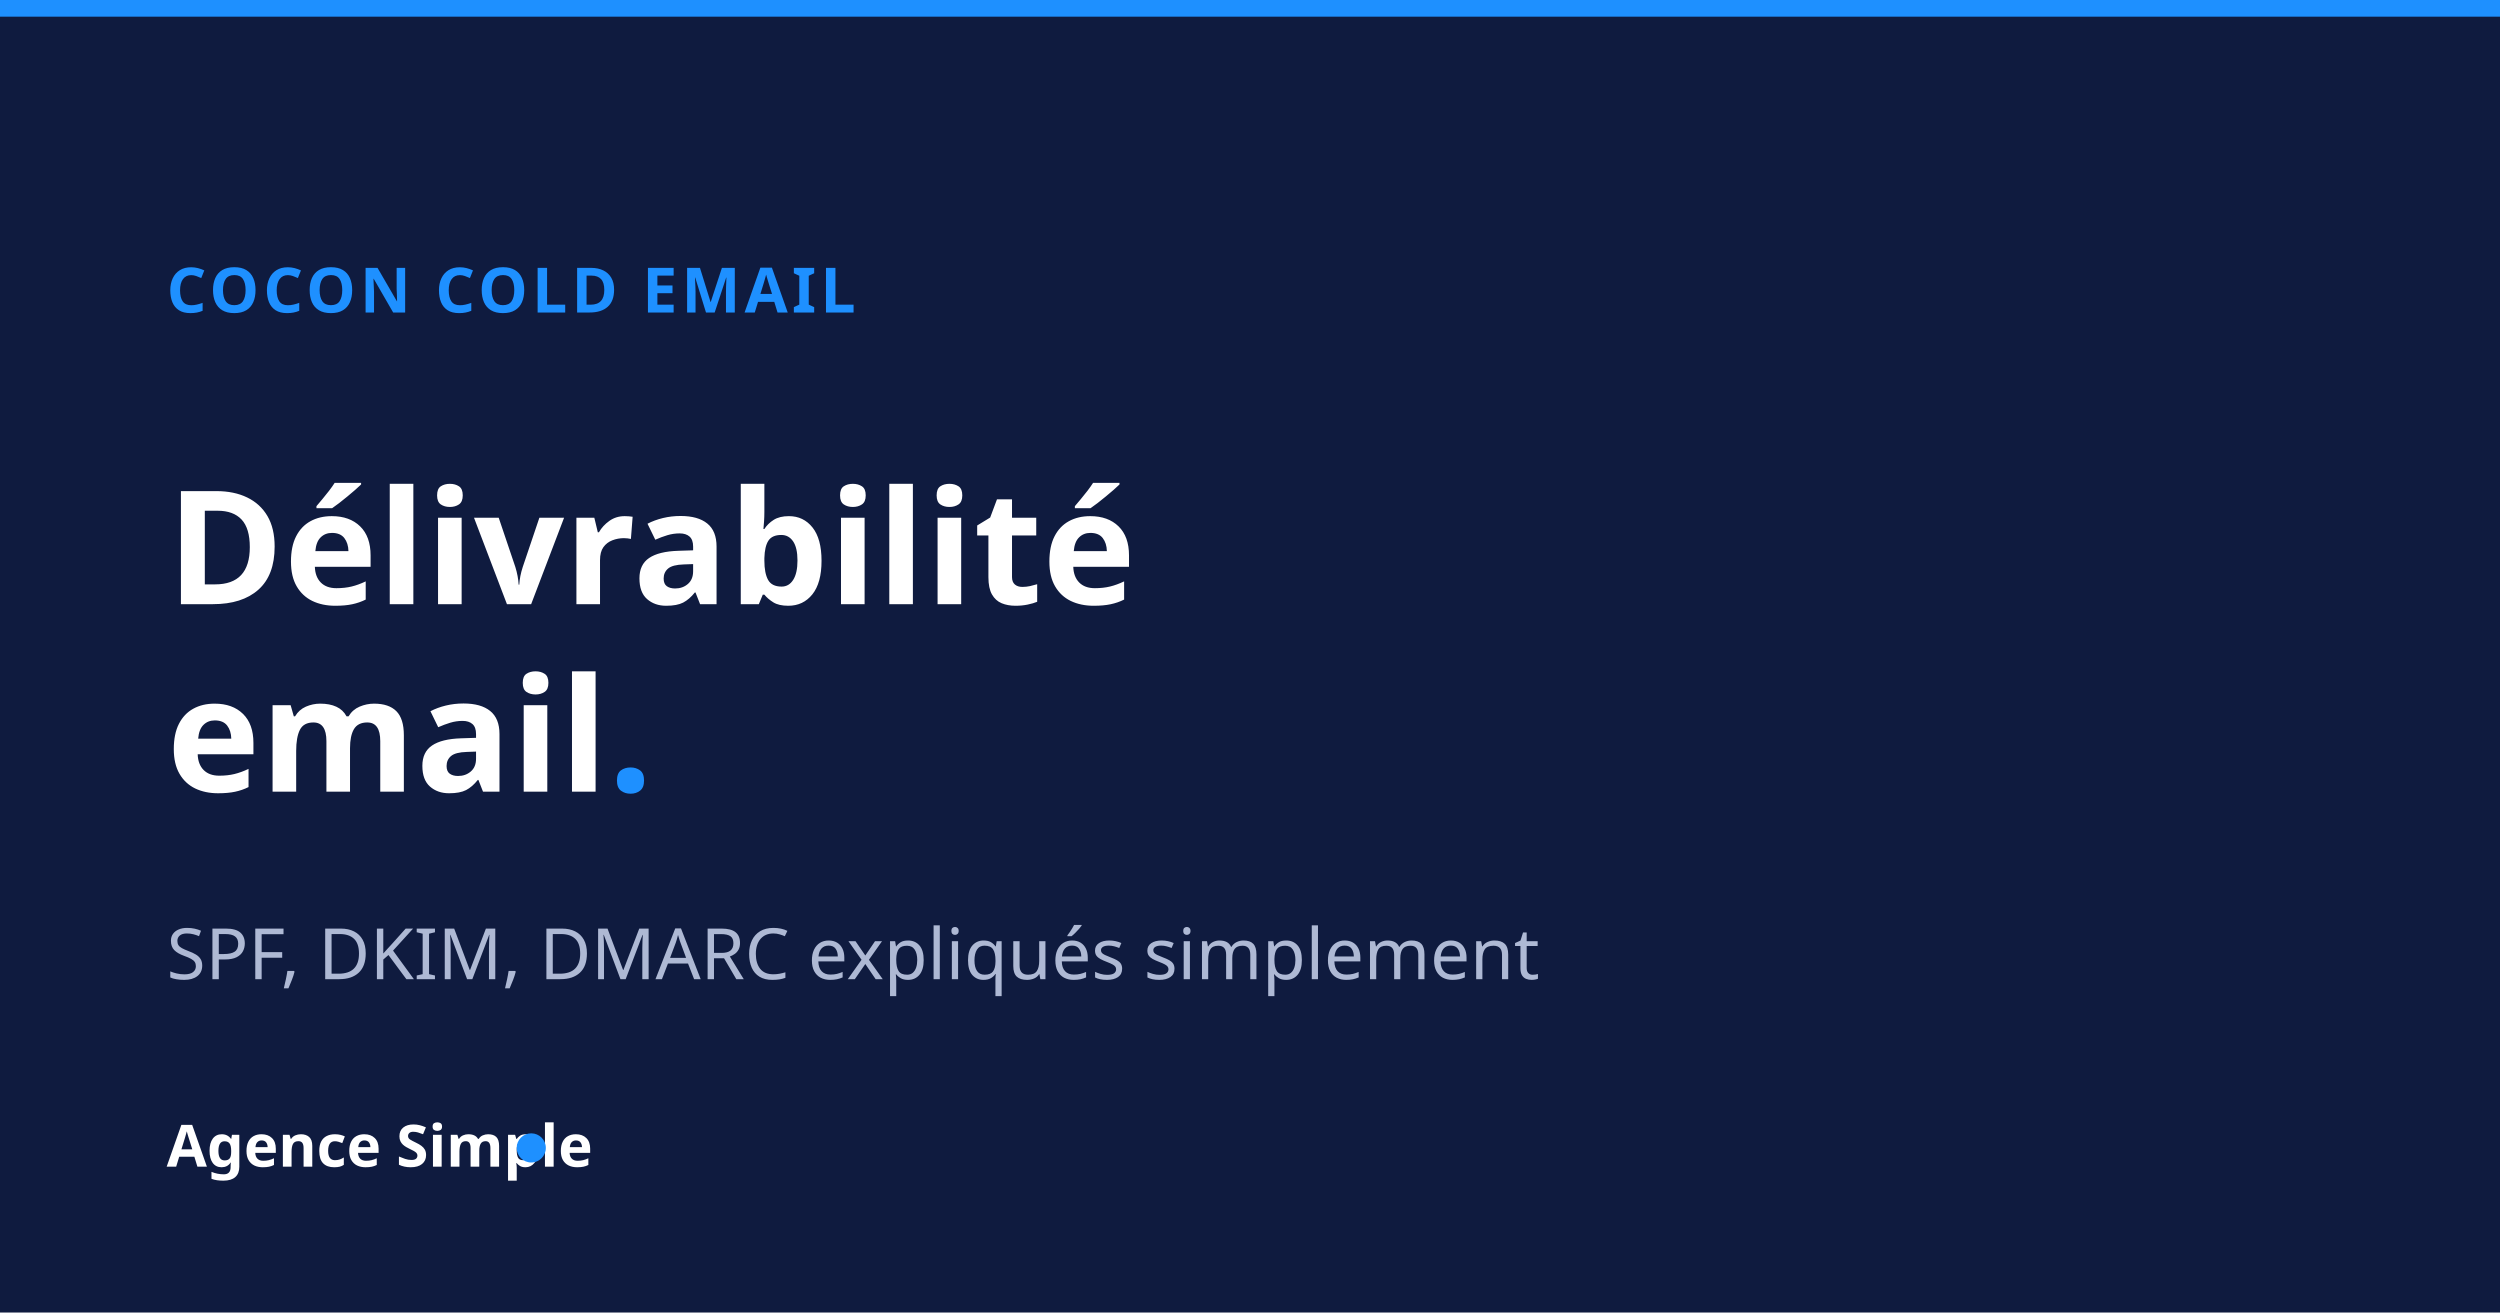
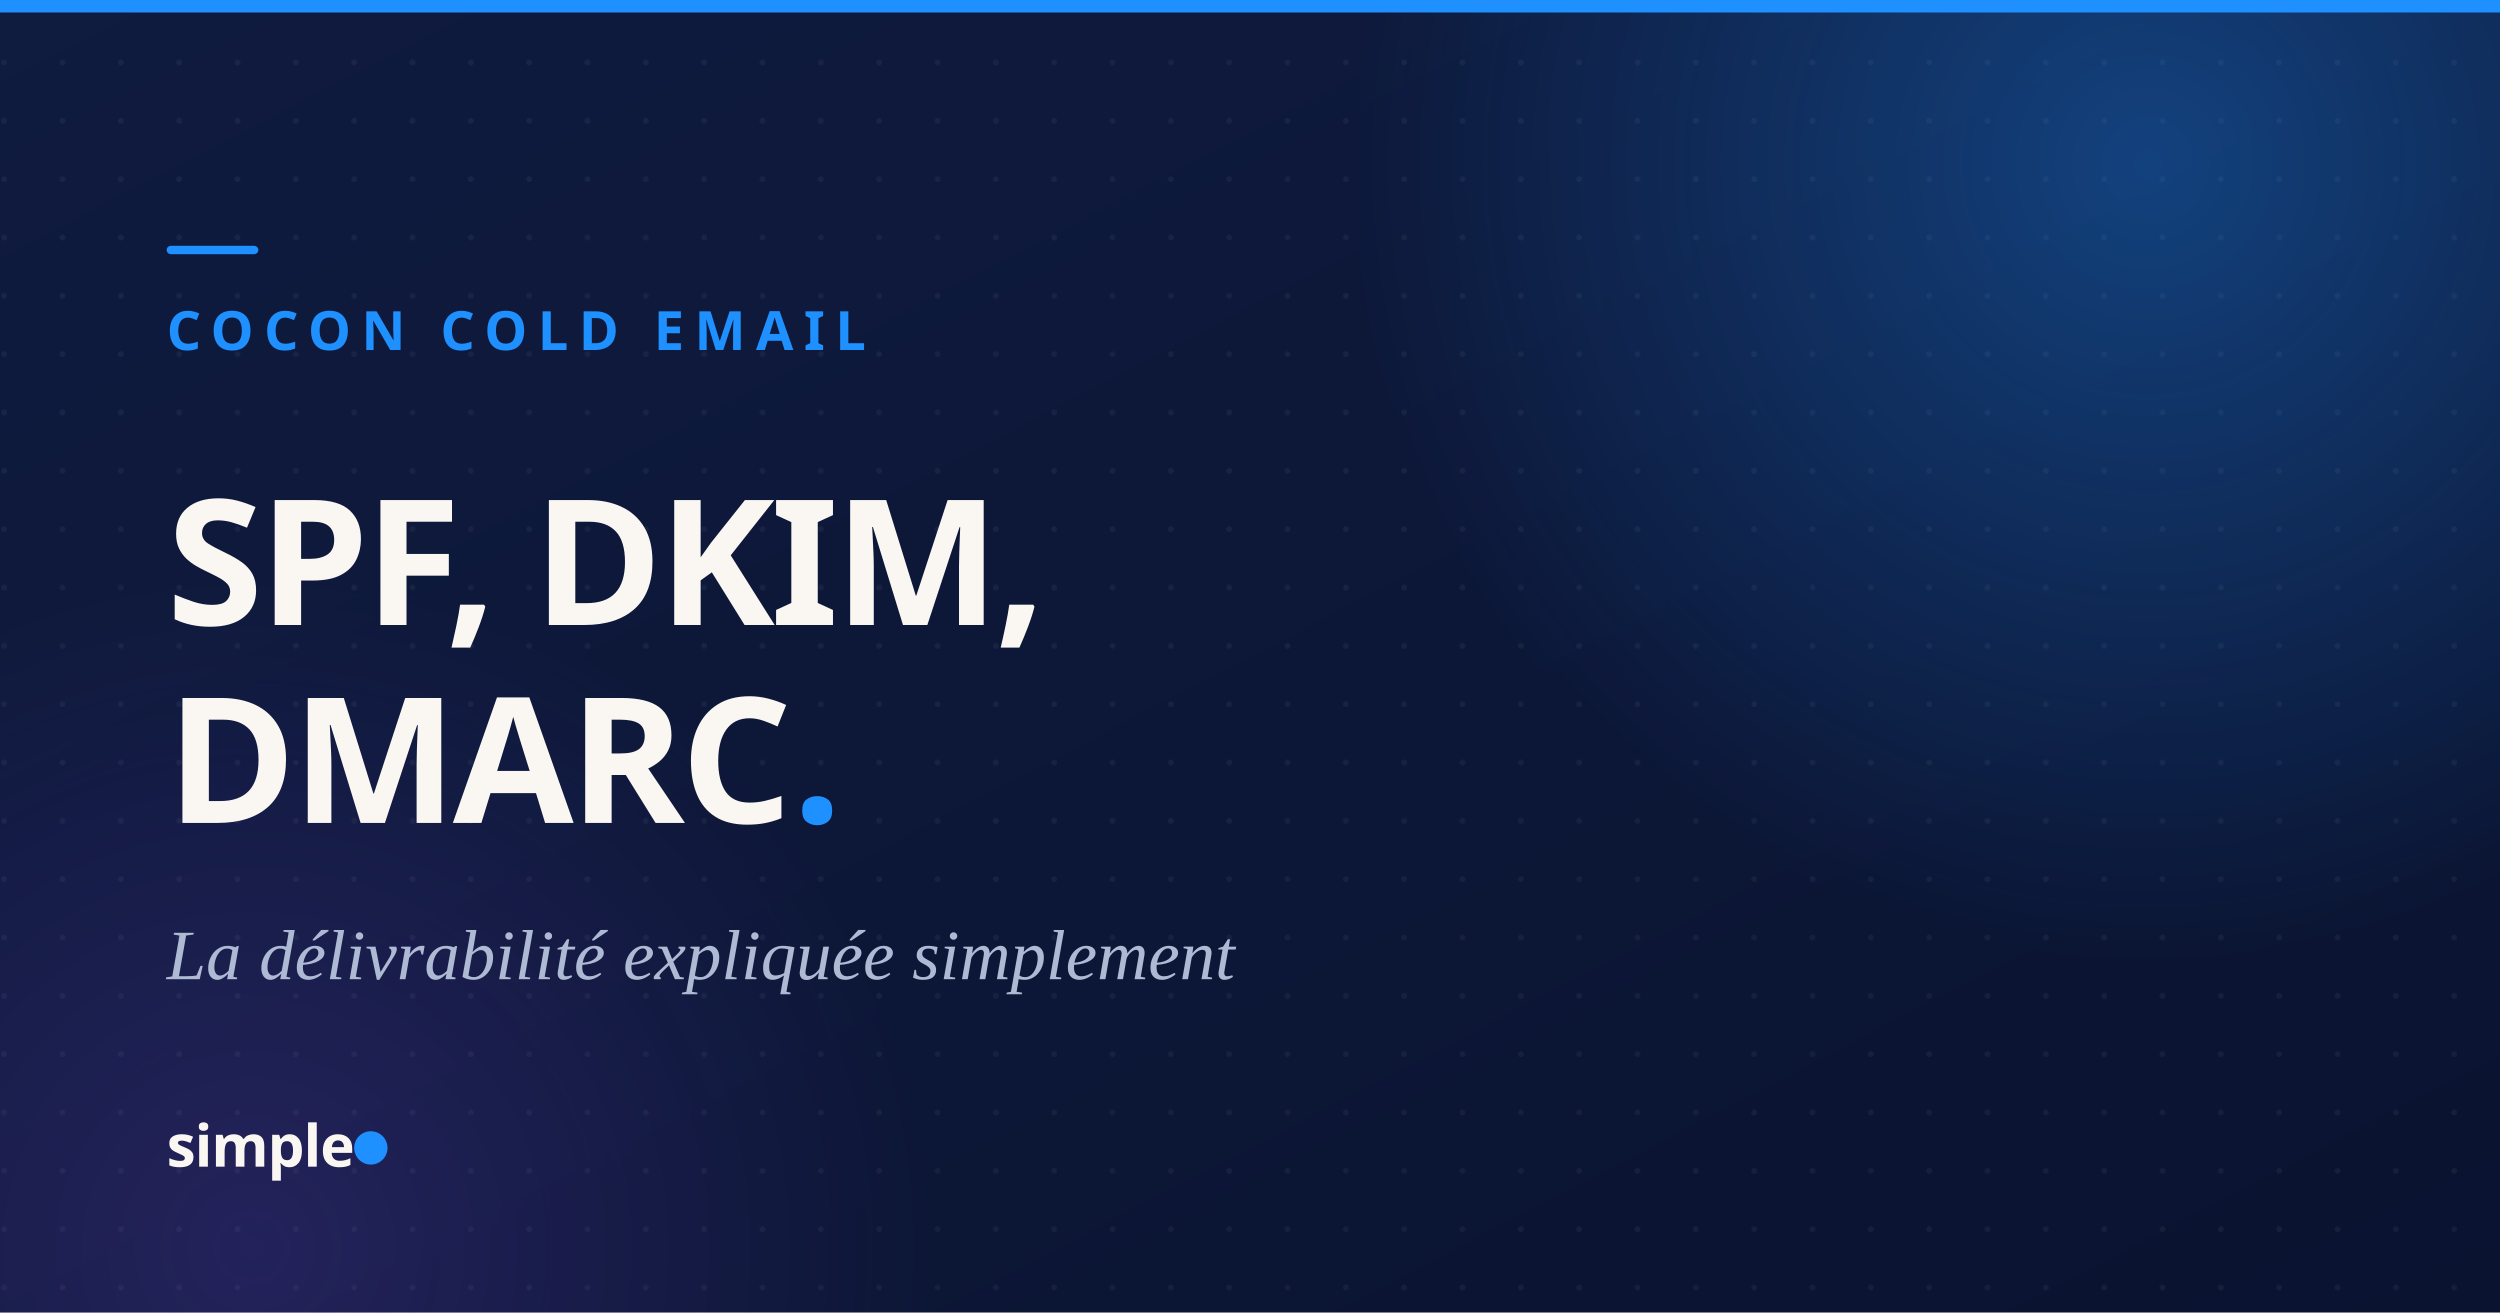
- <svg xmlns="http://www.w3.org/2000/svg" width="1200" height="630" viewBox="0 0 1200 630" role="img" aria-label="Délivrabilité email : SPF, DKIM, DMARC">
-   <rect width="1200" height="630" fill="#0F1B3F" />
-   <rect x="0" y="0" width="1200" height="8" fill="#1E90FF" />
-   <text x="80" y="150" font-family="'Plus Jakarta Sans', 'Segoe UI', sans-serif" font-size="30" font-weight="600" fill="#1E90FF" letter-spacing="2">COCON COLD EMAIL</text>
-   <text x="80" y="290" font-family="'Plus Jakarta Sans', 'Segoe UI', sans-serif" font-size="76" font-weight="800" fill="#FFFFFF">Délivrabilité</text>
-   <text x="80" y="380" font-family="'Plus Jakarta Sans', 'Segoe UI', sans-serif" font-size="76" font-weight="800" fill="#FFFFFF">email<tspan fill="#1E90FF">.</tspan>
+ <svg xmlns="http://www.w3.org/2000/svg" width="1200" height="630" viewBox="0 0 1200 630" role="img" aria-label="SPF, DKIM, DMARC : La délivrabilité expliquée simplement">
+   <defs>
+     <linearGradient id="bg" x1="0" y1="0" x2="1" y2="1">
+       <stop offset="0" stop-color="#0F1B3F" />
+       <stop offset="1" stop-color="#0a1330" />
+     </linearGradient>
+     <radialGradient id="glow1" cx="0.5" cy="0.5" r="0.5">
+       <stop offset="0" stop-color="#1E90FF" stop-opacity="0.35" />
+       <stop offset="1" stop-color="#1E90FF" stop-opacity="0" />
+     </radialGradient>
+     <radialGradient id="glow2" cx="0.5" cy="0.5" r="0.5">
+       <stop offset="0" stop-color="#764cdc" stop-opacity="0.22" />
+       <stop offset="1" stop-color="#764cdc" stop-opacity="0" />
+     </radialGradient>
+     <pattern id="dots" width="28" height="28" patternUnits="userSpaceOnUse">
+       <circle cx="2" cy="2" r="1.4" fill="#FFFFFF" opacity="0.05" />
+     </pattern>
+   </defs>
+   <rect width="1200" height="630" fill="url(#bg)" />
+   <rect width="1200" height="630" fill="url(#dots)" />
+   <circle cx="1030" cy="80" r="380" fill="url(#glow1)" />
+   <circle cx="120" cy="600" r="330" fill="url(#glow2)" />
+   <rect x="0" y="0" width="1200" height="6" fill="#1E90FF" />
+   <rect x="80" y="118" width="44" height="4" rx="2" fill="#1E90FF" />
+   <text x="80" y="168" font-family="'Plus Jakarta Sans', 'Segoe UI', sans-serif" font-size="26" font-weight="700" fill="#1E90FF" letter-spacing="5">COCON COLD EMAIL</text>
+   <text x="80" y="300" font-family="'Plus Jakarta Sans', 'Segoe UI', sans-serif" font-size="84" font-weight="800" fill="#FAF7F2" letter-spacing="-2">SPF, DKIM,</text>
+   <text x="80" y="395" font-family="'Plus Jakarta Sans', 'Segoe UI', sans-serif" font-size="84" font-weight="800" fill="#FAF7F2" letter-spacing="-2">DMARC<tspan fill="#1E90FF">.</tspan>
  </text>
-   <text x="80" y="470" font-family="'Plus Jakarta Sans', 'Segoe UI', sans-serif" font-size="34" font-weight="400" fill="#AEB9D4">SPF, DKIM, DMARC expliqués simplement</text>
-   <text x="80" y="560" font-family="'Plus Jakarta Sans', 'Segoe UI', sans-serif" font-size="28" font-weight="700" fill="#FFFFFF">Agence Simple</text>
-   <circle cx="255" cy="551" r="7" fill="#1E90FF" />
+   <text x="80" y="470" font-family="Georgia, 'Times New Roman', serif" font-style="italic" font-size="34" fill="#AEB9D4">La délivrabilité expliquée simplement</text>
+   <text x="80" y="560" font-family="'Plus Jakarta Sans', 'Segoe UI', sans-serif" font-size="28" font-weight="800" fill="#FAF7F2" letter-spacing="-0.5">simple</text>
+   <circle cx="178" cy="551" r="8" fill="#1E90FF" />
</svg>
